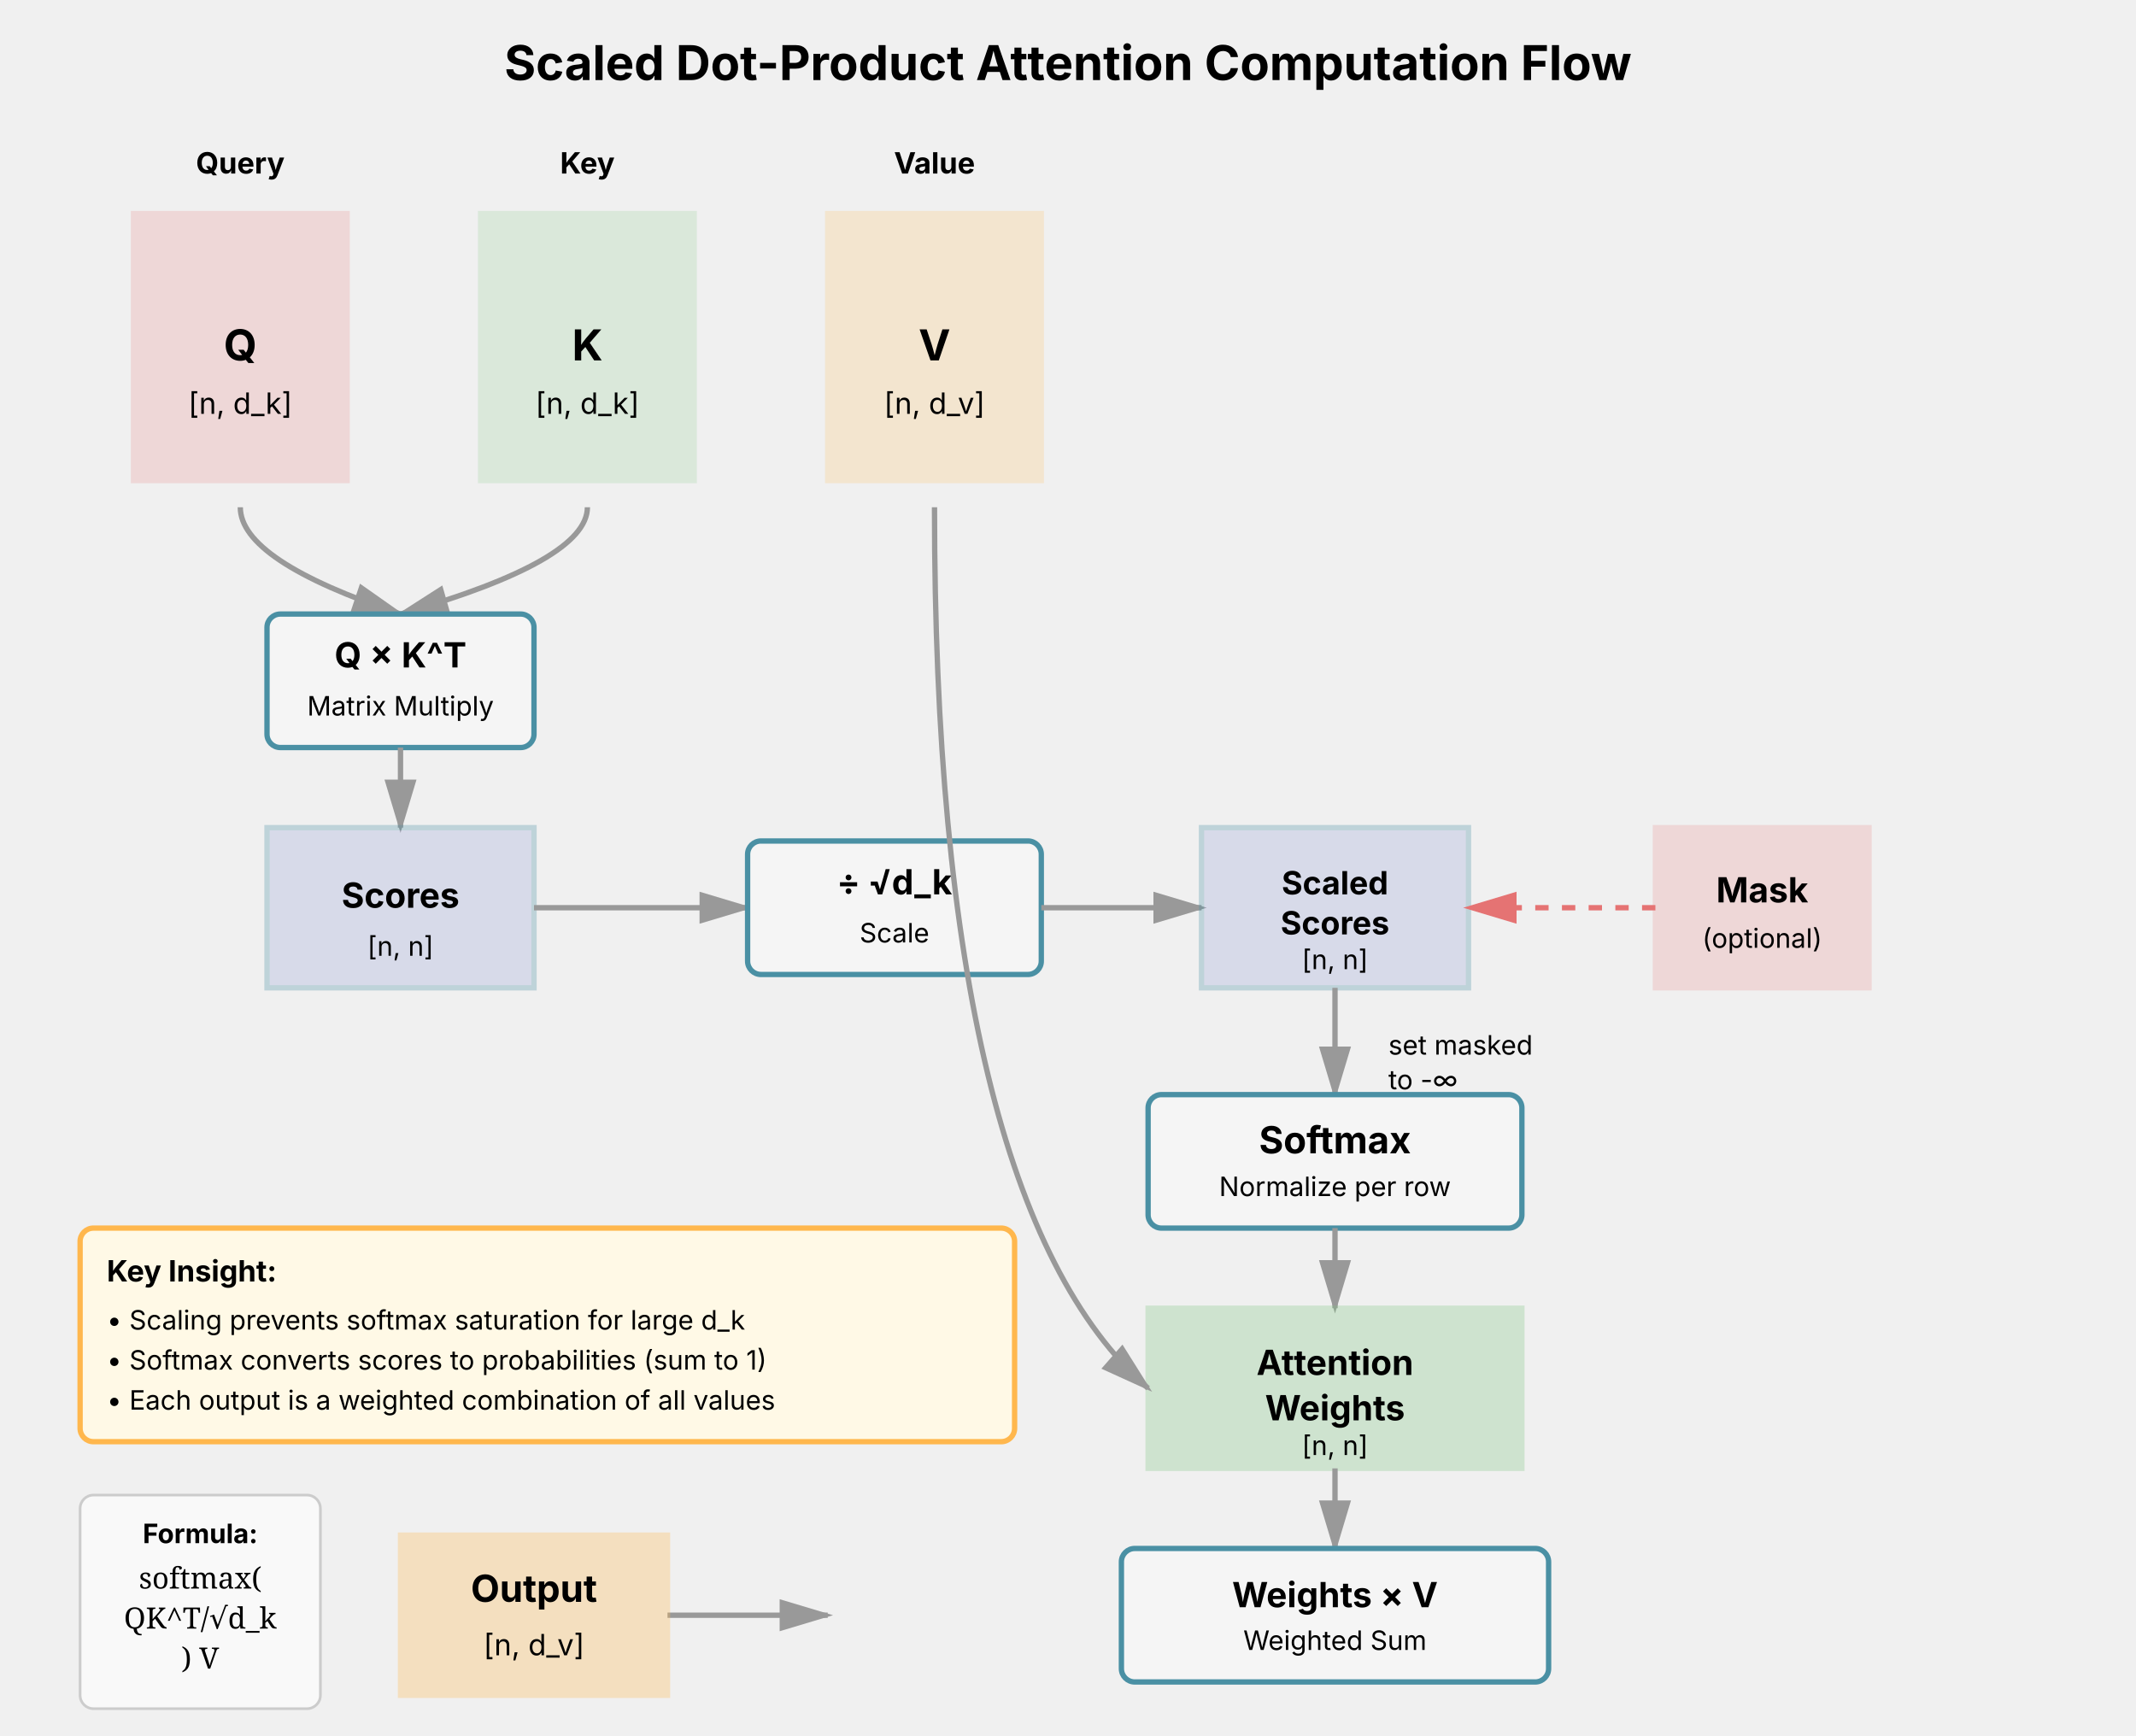
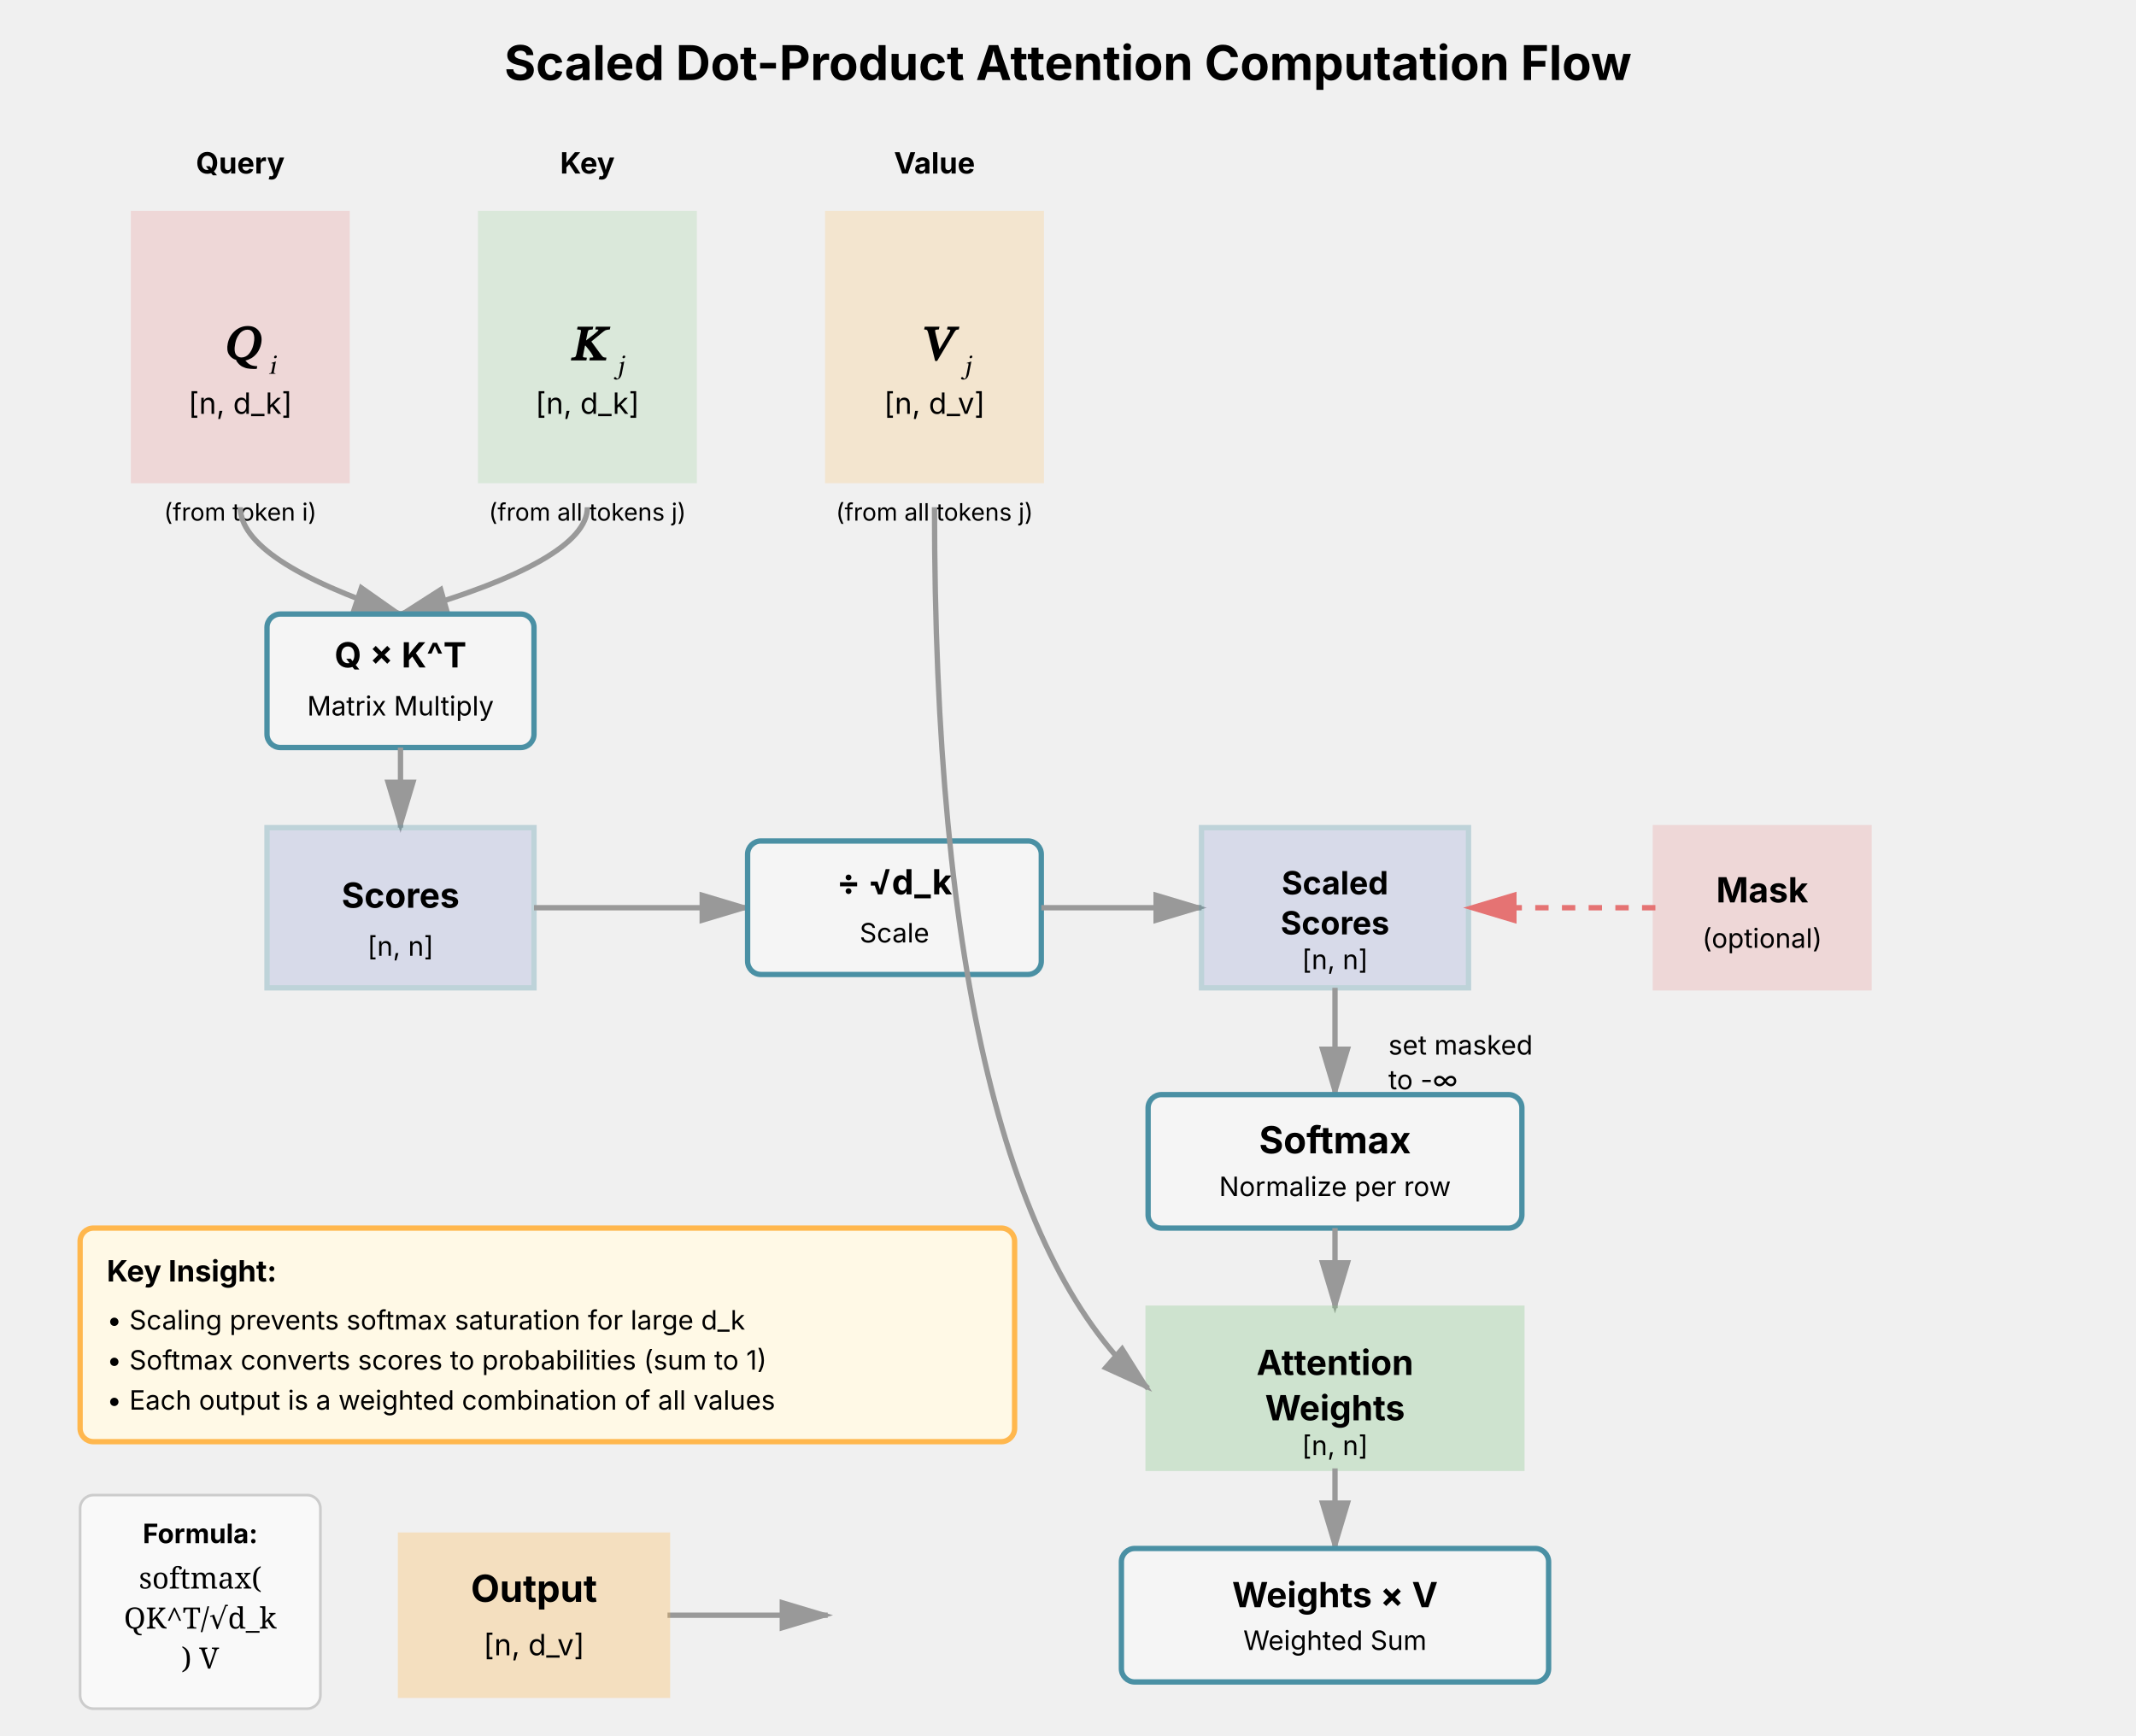
<svg xmlns="http://www.w3.org/2000/svg" viewBox="0 0 800 650">
  <style>
+     /* Load STIX Two Math font from CDN if not installed */
+     @font-face {
+       font-family: 'STIX Two Math';
+       src: local('STIX Two Math'),
+            url('https://cdn.jsdelivr.net/npm/@fontsource/stix-two-text@5.0.19/files/stix-two-text-latin-400-normal.woff2') format('woff2');
+       font-weight: normal;
+       font-style: normal;
+     }
+     @font-face {
+       font-family: 'STIX Two Math';
+       src: local('STIX Two Math Italic'),
+            url('https://cdn.jsdelivr.net/npm/@fontsource/stix-two-text@5.0.19/files/stix-two-text-latin-400-italic.woff2') format('woff2');
+       font-weight: normal;
+       font-style: italic;
+     }
+ 
    /* Light mode (default) */
    text { fill: #000000; }
    .axis-text { fill: #000000; }
    .label-text { fill: #666666; }
    line[stroke="#333"] { stroke: #333333; }

    .bg-box { fill: #f5f5f5; }

    /* Dark mode */
    @media (prefers-color-scheme: dark) {
      text { fill: #ffffff; }
      .axis-text { fill: #ffffff; }
      .label-text { fill: #cccccc; }
      line[stroke="#333"] { stroke: #cccccc; }

      /* Keep white text white in dark mode (for colored backgrounds) */
      text[fill="#fff"],
      text[fill="#ffffff"],
      text[fill="white"] {
        fill: #ffffff;
      }

      /* Keep colored text readable in dark mode */
      text[fill="#E57373"] { fill: #ef5350; }
      text[fill="#81C784"] { fill: #66bb6a; }
      text[fill="#FFB74D"] { fill: #ffa726; }
      text[fill="#4A90A4"] { fill: #4fc3f7; }

      .bg-box { fill: #2d2d2d; }

      /* Override dark inline text colors */
      text[fill="#000"],
      text[fill="#000000"],
      text[fill="#333"],
      text[fill="#555"],
      text[fill="#666"] {
        fill: #ffffff;
      }

      /* Darken colored backgrounds for white text visibility */
      rect[fill="#9FA8DA"] { fill: #4a5278; }
      rect[fill="#FFB74D"] { fill: #9a6b2d; }
      rect[fill="#E57373"] { fill: #8b3d3d; }
      rect[fill="#81C784"] { fill: #4a7c4e; }

      /* Darken light backgrounds so dark text stays visible */
      rect[fill="#f9f9f9"] { fill: #2d2d2d; }
      rect[fill="#FFF9E6"] { fill: #3a3620; }
    }
  </style>
  <text x="400" y="30" font-family="system-ui, -apple-system, sans-serif" font-size="18" font-weight="bold" text-anchor="middle" fill="#333">
    Scaled Dot-Product Attention Computation Flow
  </text>
  <g id="inputs">
    <rect x="50" y="80" width="80" height="100" fill="#E57373" opacity="0.2" stroke="#E57373" stroke-width="2" />
-     <text x="90" y="135" font-family="system-ui, -apple-system, sans-serif" font-size="16" font-weight="bold" text-anchor="middle">Q</text>
+     <text x="90" y="135" font-family="'STIX Two Math', Georgia, serif" font-size="18" font-weight="bold" text-anchor="middle" font-style="italic">Q</text>
+     <text x="102" y="140" font-family="'STIX Two Math', Georgia, serif" font-size="10" text-anchor="middle" font-style="italic">i</text>
    <text x="90" y="155" font-family="system-ui, -apple-system, sans-serif" font-size="11" text-anchor="middle">[n, d_k]</text>
    <text x="90" y="65" font-family="system-ui, -apple-system, sans-serif" font-size="11" font-weight="bold" text-anchor="middle" fill="#E57373">Query</text>
+     <text x="90" y="195" font-family="system-ui, -apple-system, sans-serif" font-size="9" text-anchor="middle" fill="#666">(from token i)</text>
    <rect x="180" y="80" width="80" height="100" fill="#81C784" opacity="0.2" stroke="#81C784" stroke-width="2" />
-     <text x="220" y="135" font-family="system-ui, -apple-system, sans-serif" font-size="16" font-weight="bold" text-anchor="middle">K</text>
+     <text x="220" y="135" font-family="'STIX Two Math', Georgia, serif" font-size="18" font-weight="bold" text-anchor="middle" font-style="italic">K</text>
+     <text x="232" y="140" font-family="'STIX Two Math', Georgia, serif" font-size="10" text-anchor="middle" font-style="italic">j</text>
    <text x="220" y="155" font-family="system-ui, -apple-system, sans-serif" font-size="11" text-anchor="middle">[n, d_k]</text>
    <text x="220" y="65" font-family="system-ui, -apple-system, sans-serif" font-size="11" font-weight="bold" text-anchor="middle" fill="#81C784">Key</text>
+     <text x="220" y="195" font-family="system-ui, -apple-system, sans-serif" font-size="9" text-anchor="middle" fill="#666">(from all tokens j)</text>
    <rect x="310" y="80" width="80" height="100" fill="#FFB74D" opacity="0.2" stroke="#FFB74D" stroke-width="2" />
-     <text x="350" y="135" font-family="system-ui, -apple-system, sans-serif" font-size="16" font-weight="bold" text-anchor="middle">V</text>
+     <text x="350" y="135" font-family="'STIX Two Math', Georgia, serif" font-size="18" font-weight="bold" text-anchor="middle" font-style="italic">V</text>
+     <text x="362" y="140" font-family="'STIX Two Math', Georgia, serif" font-size="10" text-anchor="middle" font-style="italic">j</text>
    <text x="350" y="155" font-family="system-ui, -apple-system, sans-serif" font-size="11" text-anchor="middle">[n, d_v]</text>
    <text x="350" y="65" font-family="system-ui, -apple-system, sans-serif" font-size="11" font-weight="bold" text-anchor="middle" fill="#FFB74D">Value</text>
+     <text x="350" y="195" font-family="system-ui, -apple-system, sans-serif" font-size="9" text-anchor="middle" fill="#666">(from all tokens j)</text>
  </g>
  <g id="step1">
    <path d="M 90 190 Q 90 210 150 230" fill="none" stroke="#999" stroke-width="2" marker-end="url(#arrowhead)" />
    <path d="M 220 190 Q 220 210 150 230" fill="none" stroke="#999" stroke-width="2" marker-end="url(#arrowhead)" />
    <rect x="100" y="230" width="100" height="50" class="bg-box" stroke="#4A90A4" stroke-width="2" rx="5" />
    <text x="150" y="250" font-family="system-ui, -apple-system, sans-serif" font-size="13" font-weight="bold" text-anchor="middle" fill="#4A90A4">Q × K^T</text>
    <text x="150" y="268" font-family="system-ui, -apple-system, sans-serif" font-size="10" text-anchor="middle">Matrix Multiply</text>
    <line x1="150" y1="280" x2="150" y2="310" stroke="#999" stroke-width="2" marker-end="url(#arrowhead)" />
    <rect x="100" y="310" width="100" height="60" fill="#9FA8DA" opacity="0.3" stroke="#4A90A4" stroke-width="2" />
    <text x="150" y="340" font-family="system-ui, -apple-system, sans-serif" font-size="13" font-weight="bold" text-anchor="middle">Scores</text>
    <text x="150" y="358" font-family="system-ui, -apple-system, sans-serif" font-size="10" text-anchor="middle">[n, n]</text>
  </g>
  <g id="step2">
    <line x1="200" y1="340" x2="280" y2="340" stroke="#999" stroke-width="2" marker-end="url(#arrowhead)" />
    <rect x="280" y="315" width="110" height="50" class="bg-box" stroke="#4A90A4" stroke-width="2" rx="5" />
    <text x="335" y="335" font-family="system-ui, -apple-system, sans-serif" font-size="13" font-weight="bold" text-anchor="middle" fill="#4A90A4">÷ √d_k</text>
    <text x="335" y="353" font-family="system-ui, -apple-system, sans-serif" font-size="10" text-anchor="middle">Scale</text>
    <line x1="390" y1="340" x2="450" y2="340" stroke="#999" stroke-width="2" marker-end="url(#arrowhead)" />
    <rect x="450" y="310" width="100" height="60" fill="#9FA8DA" opacity="0.3" stroke="#4A90A4" stroke-width="2" />
    <text x="500" y="335" font-family="system-ui, -apple-system, sans-serif" font-size="12" font-weight="bold" text-anchor="middle">Scaled</text>
    <text x="500" y="350" font-family="system-ui, -apple-system, sans-serif" font-size="12" font-weight="bold" text-anchor="middle">Scores</text>
    <text x="500" y="363" font-family="system-ui, -apple-system, sans-serif" font-size="10" text-anchor="middle">[n, n]</text>
  </g>
  <g id="step3">
    <rect x="620" y="310" width="80" height="60" fill="#E57373" opacity="0.2" stroke="#E57373" stroke-width="2" />
    <text x="660" y="338" font-family="system-ui, -apple-system, sans-serif" font-size="13" font-weight="bold" text-anchor="middle">Mask</text>
    <text x="660" y="355" font-family="system-ui, -apple-system, sans-serif" font-size="10" text-anchor="middle">(optional)</text>
    <line x1="620" y1="340" x2="550" y2="340" stroke="#E57373" stroke-width="2" stroke-dasharray="5,5" marker-end="url(#arrowhead-red)" />
    <line x1="500" y1="370" x2="500" y2="410" stroke="#999" stroke-width="2" marker-end="url(#arrowhead)" />
    <text x="520" y="395" font-family="system-ui, -apple-system, sans-serif" font-size="10" fill="#000">set masked</text>
    <text x="520" y="408" font-family="system-ui, -apple-system, sans-serif" font-size="10" fill="#000">to -∞</text>
  </g>
  <g id="step4">
    <rect x="430" y="410" width="140" height="50" class="bg-box" stroke="#4A90A4" stroke-width="2" rx="5" />
    <text x="500" y="432" font-family="system-ui, -apple-system, sans-serif" font-size="14" font-weight="bold" text-anchor="middle" fill="#4A90A4">Softmax</text>
    <text x="500" y="448" font-family="system-ui, -apple-system, sans-serif" font-size="10" text-anchor="middle" fill="#000">Normalize per row</text>
    <line x1="500" y1="460" x2="500" y2="490" stroke="#999" stroke-width="2" marker-end="url(#arrowhead)" />
    <rect x="430" y="490" width="140" height="60" fill="#81C784" opacity="0.3" stroke="#81C784" stroke-width="2" />
    <text x="500" y="515" font-family="system-ui, -apple-system, sans-serif" font-size="13" font-weight="bold" text-anchor="middle">Attention</text>
    <text x="500" y="532" font-family="system-ui, -apple-system, sans-serif" font-size="13" font-weight="bold" text-anchor="middle">Weights</text>
    <text x="500" y="545" font-family="system-ui, -apple-system, sans-serif" font-size="10" text-anchor="middle">[n, n]</text>
  </g>
  <g id="step5">
    <path d="M 350 190 Q 350 450 430 520" fill="none" stroke="#999" stroke-width="2" marker-end="url(#arrowhead)" />
    <line x1="500" y1="550" x2="500" y2="580" stroke="#999" stroke-width="2" marker-end="url(#arrowhead)" />
    <rect x="420" y="580" width="160" height="50" class="bg-box" stroke="#4A90A4" stroke-width="2" rx="5" />
    <text x="500" y="602" font-family="system-ui, -apple-system, sans-serif" font-size="13" font-weight="bold" text-anchor="middle" fill="#4A90A4">Weights × V</text>
    <text x="500" y="618" font-family="system-ui, -apple-system, sans-serif" font-size="10" text-anchor="middle" fill="#000">Weighted Sum</text>
  </g>
  <g id="output">
    <line x1="250" y1="605" x2="310" y2="605" stroke="#999" stroke-width="2" marker-end="url(#arrowhead)" />
    <rect x="150" y="575" width="100" height="60" fill="#FFB74D" opacity="0.3" stroke="#FFB74D" stroke-width="2" />
    <text x="200" y="600" font-family="system-ui, -apple-system, sans-serif" font-size="14" font-weight="bold" text-anchor="middle">Output</text>
    <text x="200" y="620" font-family="system-ui, -apple-system, sans-serif" font-size="11" text-anchor="middle">[n, d_v]</text>
  </g>
  <g id="formula">
    <rect x="30" y="560" width="90" height="80" fill="#f9f9f9" stroke="#ccc" stroke-width="1" rx="5" />
    <text x="75" y="578" font-family="system-ui, -apple-system, sans-serif" font-size="10" font-weight="bold" text-anchor="middle">Formula:</text>
    <text x="75" y="595" font-family="serif" font-size="11" text-anchor="middle">softmax(</text>
    <text x="75" y="610" font-family="serif" font-size="11" text-anchor="middle">QK^T/√d_k</text>
    <text x="75" y="625" font-family="serif" font-size="11" text-anchor="middle">) V</text>
  </g>
  <rect x="30" y="460" width="350" height="80" fill="#FFF9E6" stroke="#FFB74D" stroke-width="2" rx="5" />
  <text x="40" y="480" font-family="system-ui, -apple-system, sans-serif" font-size="11" font-weight="bold">Key Insight:</text>
  <text x="40" y="498" font-family="system-ui, -apple-system, sans-serif" font-size="10">• Scaling prevents softmax saturation for large d_k</text>
  <text x="40" y="513" font-family="system-ui, -apple-system, sans-serif" font-size="10">• Softmax converts scores to probabilities (sum to 1)</text>
  <text x="40" y="528" font-family="system-ui, -apple-system, sans-serif" font-size="10">• Each output is a weighted combination of all values</text>
  <defs>
    <marker id="arrowhead" markerWidth="10" markerHeight="10" refX="9" refY="3" orient="auto">
      <polygon points="0 0, 10 3, 0 6" fill="#999" />
    </marker>
    <marker id="arrowhead-red" markerWidth="10" markerHeight="10" refX="9" refY="3" orient="auto">
      <polygon points="0 0, 10 3, 0 6" fill="#E57373" />
    </marker>
  </defs>
</svg>
